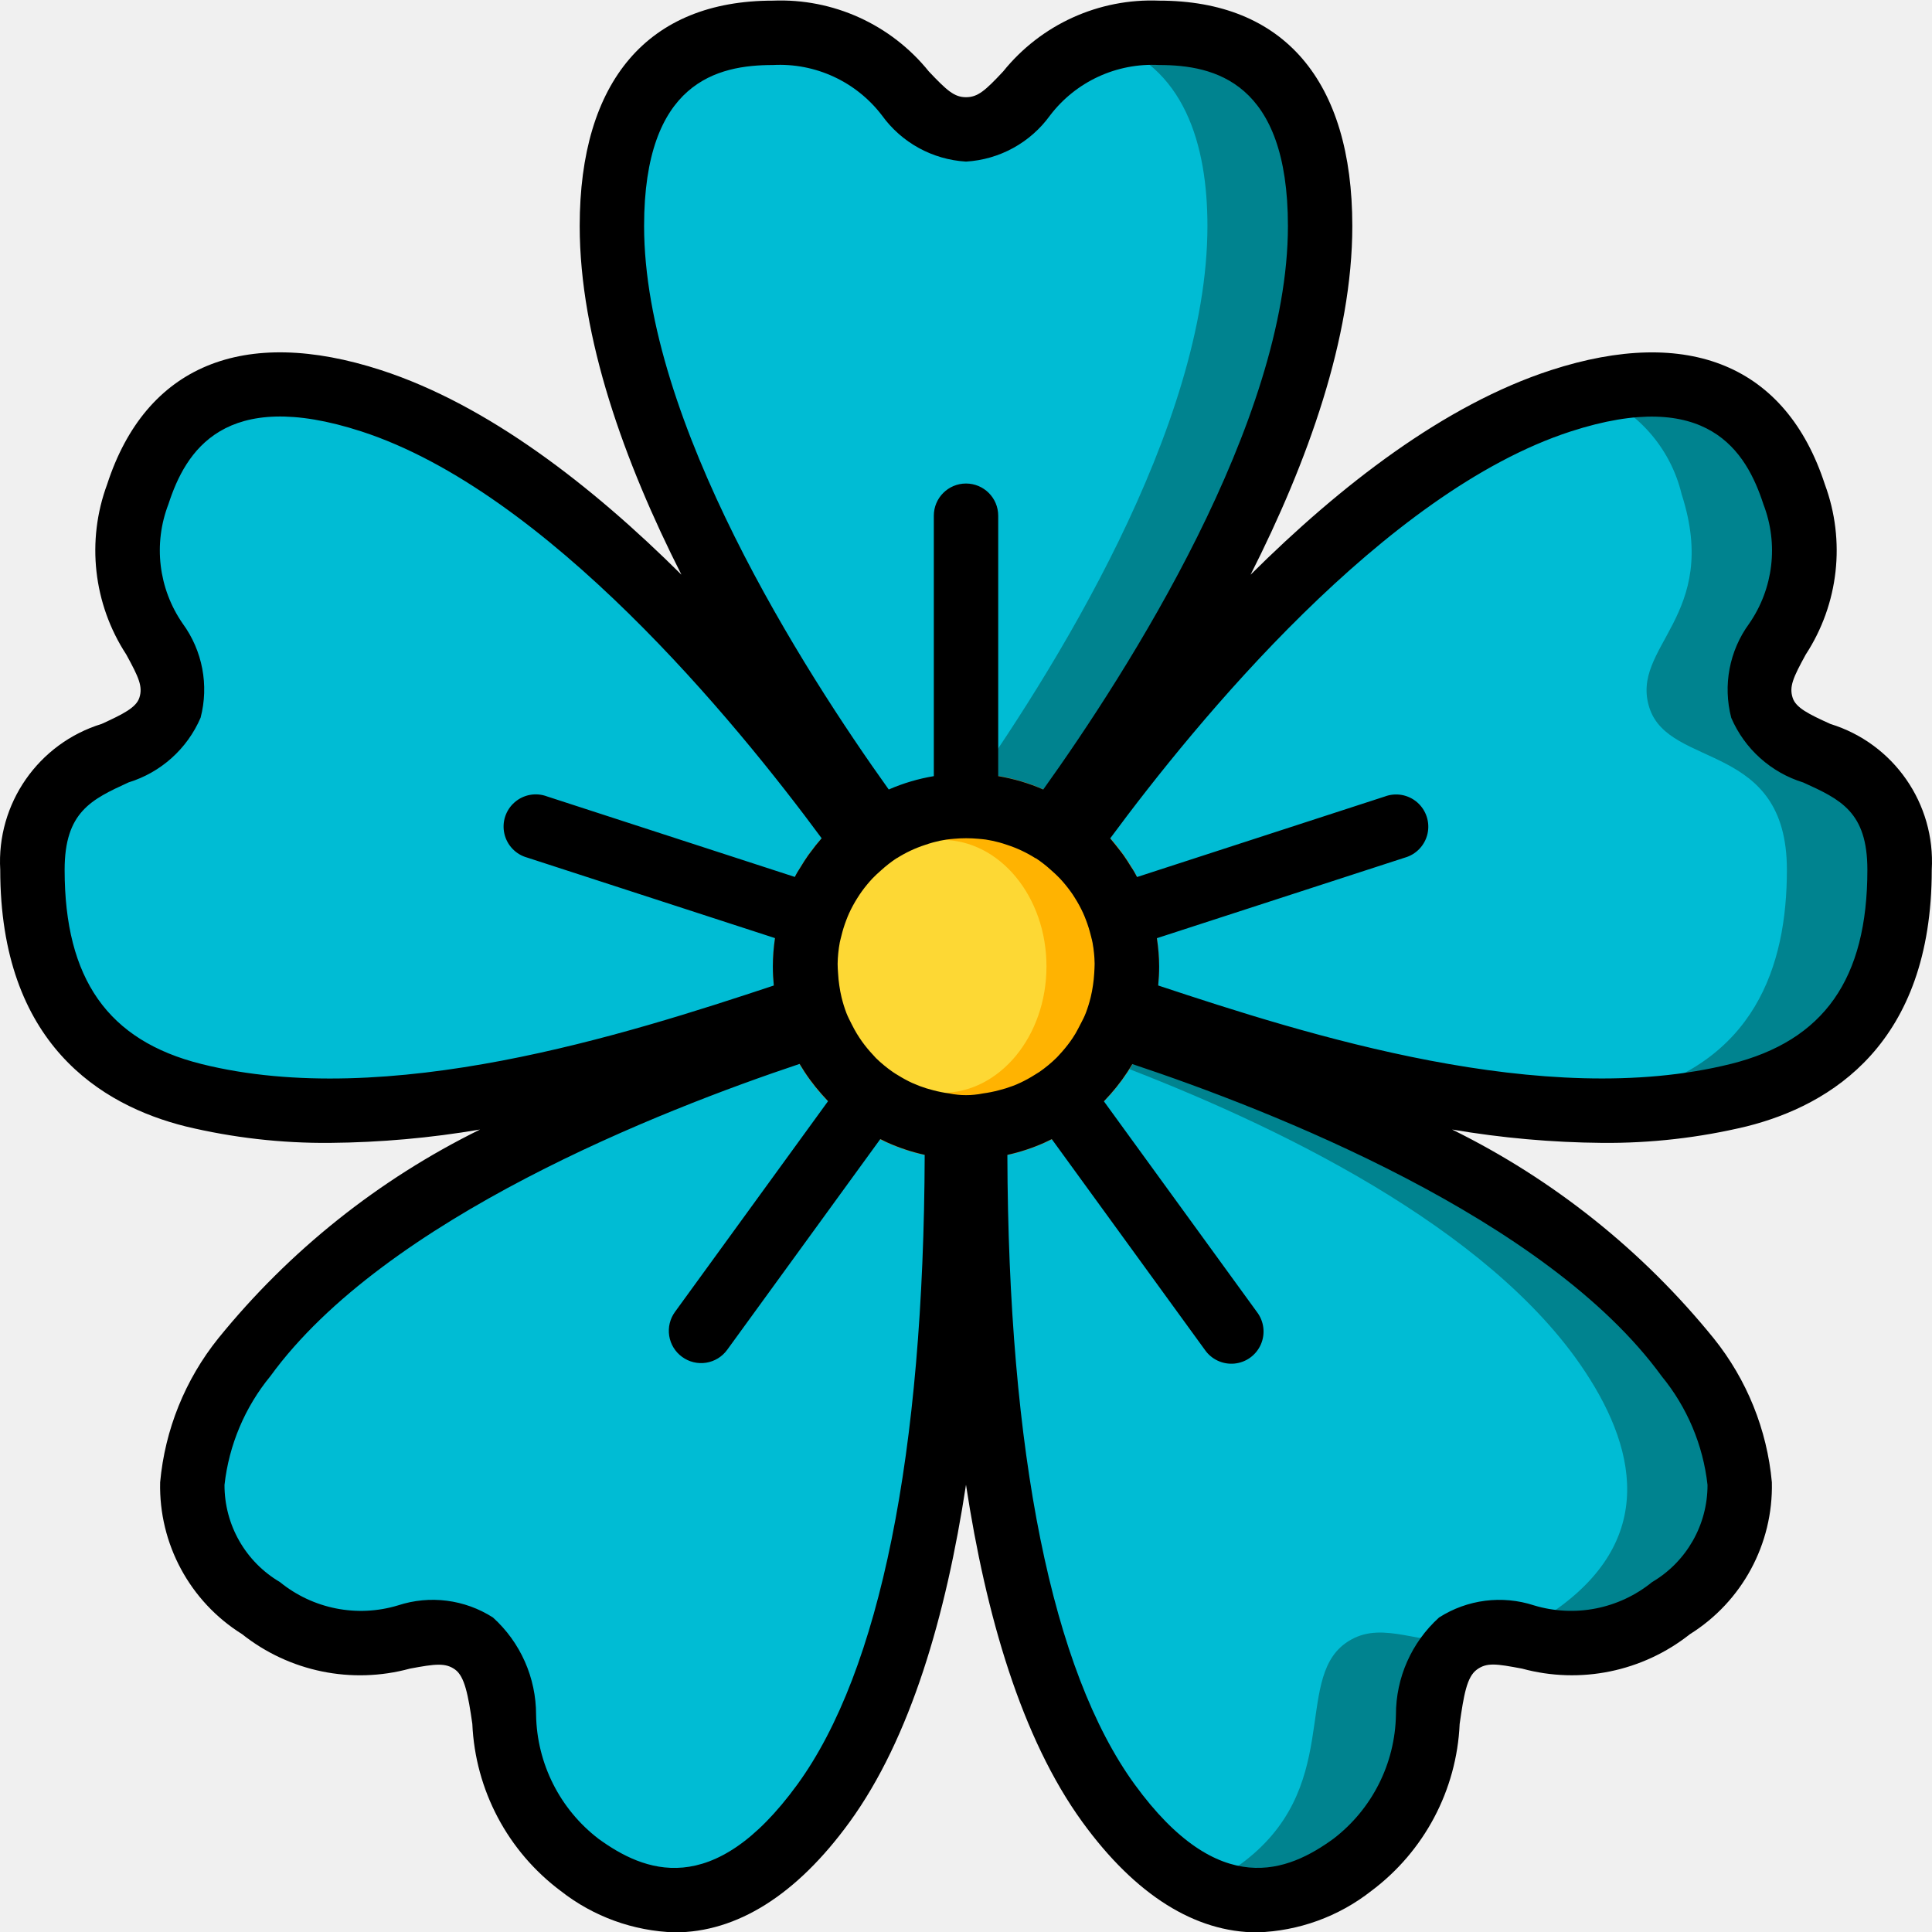
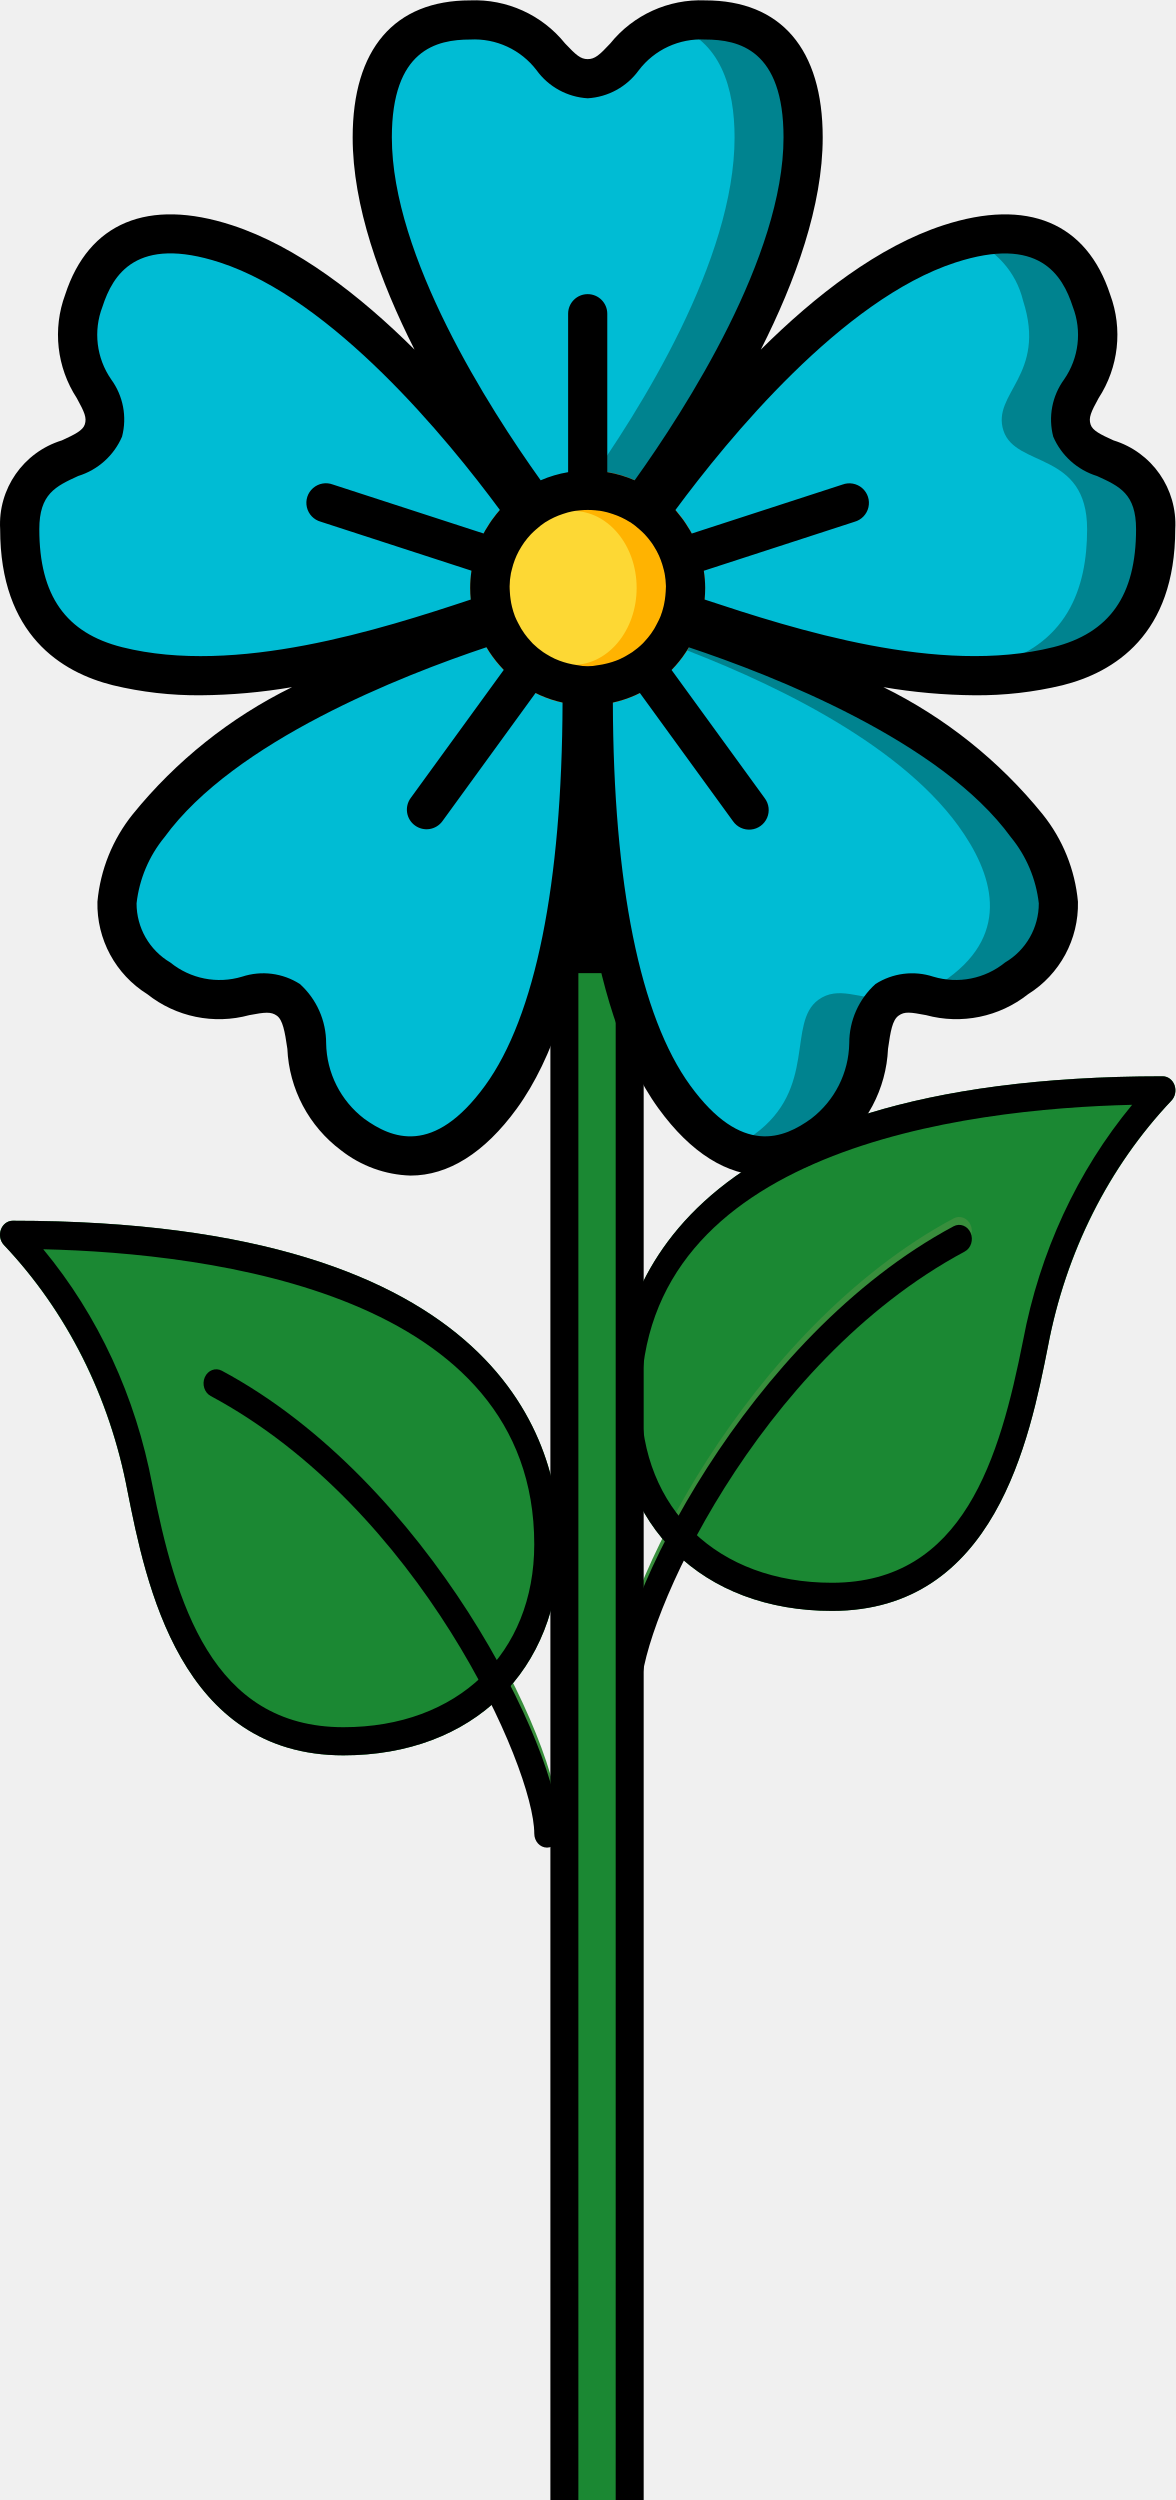
- <svg xmlns="http://www.w3.org/2000/svg" height="70px" viewBox="0 0 512.126 512" width="70px">
-   <path d="m228.16 213.523c4.438.18 8.816 1.07 12.969 2.645-2.824 1.105-5.539 2.48-8.105 4.098-1.535-2.133-3.156-4.352-4.863-6.742zm0 0" fill="#00838f" />
-   <path d="m36.527 130.938c-10.547 32.426 13.805 40.371 8.531 56.609-5.273 16.238-36.461 8.824-36.461 42.957 0 25.602 8.531 51.199 42.664 59.734 55.023 13.754 124.59-10.395 163.609-23.312-4.34-16.125 1.238-33.293 14.227-43.785-23.953-33.375-76.75-99.43-130.688-116.957-24.348-7.945-51.328-7.707-61.883 24.754zm0 0" fill="#00bcd4" />
-   <path d="m503.531 230.504c0 25.602-8.535 51.199-42.668 59.734-16.945 3.879-34.398 5.062-51.711 3.5-41.898-3.16-84.48-17.75-111.875-26.797 2.062-7.918 1.855-16.258-.594-24.062-2.555-7.75-7.297-14.598-13.656-19.715 23.98-33.363 76.715-99.496 130.73-116.992 2.648-.852 5.293-1.621 7.938-2.215 22.016-5.293 44.457-1.965 53.93 26.965 10.496 32.512-13.824 40.359-8.531 56.66 5.289 16.297 36.438 8.789 36.438 42.922zm0 0" fill="#00838f" />
-   <path d="m442.941 426.172c-18.688 13.656-31.656 8.535-42.324 6.914h-.086c-4.699-1.184-9.68-.348-13.738 2.305-.129.02-.246.078-.34.168-13.824 10.07-.344 38.656-27.988 58.711-11.02 9.594-26.617 11.895-39.938 5.887-9.938-5.23-18.41-12.855-24.66-22.184-33.367-45.91-35.586-138.242-35.328-179.371 8.141-.434 15.988-3.188 22.613-7.938 3.898-2.898 7.301-6.418 10.066-10.41 1.809-2.734 3.324-5.652 4.523-8.703 39.168 12.457 118.273 42.238 151.637 88.148 15.02 20.734 23.211 46.422-4.438 66.473zm0 0" fill="#00838f" />
-   <path d="m153.664 494.285c-27.613-20.059-14.199-48.637-28.008-58.691-13.805-10.051-28.859 10.684-56.473-9.387-27.613-20.07-19.473-45.789-4.422-66.5 33.332-45.883 112.48-75.691 151.621-88.148 5.965 15.594 20.566 26.203 37.238 27.059.242 41.113-2.012 133.445-35.344 179.355-15.051 20.684-37 36.375-64.613 16.312zm0 0" fill="#00bcd4" />
-   <path d="m307.262 8.637c-5.051-.074-10.086.617-14.934 2.051-19.711 6.059-22.184 23.551-36.266 23.551-5.969-.441-11.438-3.504-14.934-8.363-8.555-11.312-22.09-17.746-36.266-17.238-5.055-.078-10.09.613-14.934 2.051-21.762 6.398-27.734 27.816-27.734 49.148 0 53.164 40.789 118.445 65.965 153.688 4.438.18 8.816 1.07 12.969 2.645 4.152-1.574 8.535-2.465 12.973-2.645.652-.07 1.305-.102 1.961-.086 8.176.012 16.18 2.383 23.039 6.828 24.32-33.109 70.828-103.68 70.828-160.43 0-25.598-8.535-51.199-42.668-51.199zm0 0" fill="#00838f" />
-   <g fill="#00bcd4">
-     <path d="m254.102 213.523c-1.707 2.391-3.328 4.609-4.863 6.742-2.57-1.617-5.285-2.992-8.109-4.098 4.152-1.574 8.535-2.465 12.973-2.645zm0 0" />
-     <path d="m473.664 230.504c0 25.602-8.535 51.199-42.668 59.734-7.168 1.781-14.477 2.949-21.844 3.5-41.898-3.16-84.48-17.75-111.875-26.797 2.062-7.918 1.855-16.258-.594-24.062-2.555-7.75-7.297-14.598-13.656-19.715 23.98-33.363 76.715-99.496 130.73-116.992 2.648-.852 5.293-1.621 7.938-2.215 12.031 4.391 21.066 14.512 24.062 26.965 10.496 32.512-13.824 40.359-8.531 56.66 5.289 16.297 36.438 8.789 36.438 42.922zm0 0" />
-     <path d="m413.078 426.172c-3.836 2.84-8.023 5.164-12.461 6.914h-.086c-4.398 1.609-9.055 2.391-13.738 2.305-12.457-.258-21.59-6.059-30.207.168-13.824 10.07-.34 38.656-27.988 58.711-3.148 2.305-6.52 4.277-10.07 5.887-9.938-5.23-18.41-12.855-24.66-22.184-33.367-45.91-35.586-138.242-35.328-179.371 8.141-.434 15.988-3.188 22.613-7.938 3.898-2.898 7.301-6.418 10.066-10.41 41.559 15.359 99.074 42.07 126.297 79.445 15.016 20.734 23.207 46.422-4.438 66.473zm0 0" />
+ <svg xmlns="http://www.w3.org/2000/svg" width="63" height="134" viewBox="0 0 63 134" fill="none">
+   <g clip-path="url(#clip0)">
+     <path d="M62.95 58.156C62.845 57.874 62.596 57.69 62.32 57.69C35.865 57.69 33.002 69.819 33.002 75.033C33.002 81.799 37.66 86.344 44.593 86.344C53.349 86.344 55.183 77.13 56.167 72.179C57.125 67.138 59.437 62.537 62.801 58.977C62.996 58.761 63.055 58.438 62.95 58.156Z" fill="#1B8833" />
+     <path d="M33.683 90.868C33.306 90.868 33.001 90.531 33.001 90.114C33.001 85.631 40.03 71.245 51.113 65.306C51.452 65.125 51.86 65.281 52.024 65.656C52.187 66.032 52.047 66.483 51.707 66.663C40.516 72.661 34.365 86.59 34.365 90.114C34.365 90.531 34.059 90.868 33.683 90.868Z" fill="#388E3C" />
+     <path d="M44.593 86.344C37.66 86.344 33.002 81.799 33.002 75.033C33.002 69.819 35.859 57.69 62.32 57.69C62.598 57.69 62.849 57.879 62.953 58.164C63.056 58.45 62.992 58.778 62.792 58.99C59.413 62.556 57.123 67.115 56.17 72.171C55.184 77.13 53.351 86.344 44.593 86.344ZM60.682 59.218C51.624 59.431 34.365 61.605 34.365 75.033C34.365 80.897 38.475 84.836 44.593 84.836C51.663 84.836 53.587 78.136 54.836 71.856C55.731 67.11 57.741 62.774 60.682 59.218Z" fill="black" />
+     <path d="M33.683 91.291C33.306 91.291 33.001 90.953 33.001 90.537C33.001 86.053 40.03 71.667 51.113 65.729C51.452 65.548 51.859 65.703 52.024 66.077C52.187 66.453 52.047 66.903 51.707 67.084C40.516 73.084 34.365 87.012 34.365 90.537C34.365 90.953 34.059 91.291 33.683 91.291Z" fill="black" />
  </g>
-   <path d="m307.262 256.105c0 28.277-22.922 51.199-51.199 51.199s-51.199-22.922-51.199-51.199c0-28.277 22.922-51.199 51.199-51.199s51.199 22.922 51.199 51.199zm0 0" fill="#ab9045" />
-   <path d="m290.195 256.105c0 18.852-15.281 34.133-34.133 34.133-2.148.02-4.293-.18-6.398-.598-16.113-3.055-27.777-17.137-27.777-33.535 0-16.402 11.664-30.48 27.777-33.535 2.105-.418 4.25-.621 6.398-.598 18.852 0 34.133 15.281 34.133 34.133zm0 0" fill="#ffb301" />
-   <path d="m277.395 256.105c0-18.523-12.414-33.535-27.73-33.535-15.316 0-27.734 15.012-27.734 33.535 0 18.52 12.418 33.535 27.734 33.535 15.316 0 27.73-15.016 27.73-33.535zm0 0" fill="#fdd834" />
-   <path d="m320.062 59.836c0 53.164-40.789 118.445-65.961 153.688-4.438.18-8.82 1.07-12.973 2.645-4.152-1.574-8.531-2.465-12.969-2.645-25.176-35.242-65.965-100.523-65.965-153.688 0-21.332 5.973-42.75 27.734-49.148 4.844-1.438 9.879-2.129 14.934-2.051 14.176-.508 27.711 5.926 36.266 17.238 3.496 4.859 8.965 7.922 14.934 8.363 14.082 0 16.555-17.492 36.266-23.551 21.762 6.398 27.734 27.816 27.734 49.148zm0 0" fill="#00bcd4" />
-   <path d="m485.176 191.832c-5.641-2.562-9.141-4.266-9.984-6.922-.965-2.953.117-5.367 3.473-11.484 8.734-13.395 10.609-30.133 5.051-45.125-10.238-31.387-36.02-42.121-72.625-30.234-28.223 9.176-55.785 30.551-79.594 54.215 15.156-29.953 26.969-62.781 26.969-92.445 0-38.52-18.188-59.73-51.203-59.73-15.98-.648-31.32 6.316-41.352 18.773-4.777 5.117-6.742 6.824-9.848 6.824s-5.066-1.773-9.848-6.824c-10.031-12.457-25.371-19.422-41.352-18.773-33.016 0-51.199 21.211-51.199 59.73 0 29.664 11.809 62.492 26.965 92.434-23.809-23.66-51.371-45.039-79.59-54.211-36.574-11.895-62.414-1.16-72.629 30.234-5.559 14.992-3.684 31.73 5.051 45.125 3.355 6.117 4.438 8.531 3.477 11.477-.855 2.617-4.344 4.344-9.984 6.93-16.797 5.168-27.895 21.137-26.891 38.68 0 46.082 26.719 62.406 49.137 68.012 12.543 3.016 25.41 4.484 38.312 4.367 13.32-.113 26.609-1.301 39.742-3.539-26.867 13.211-50.543 32.098-69.395 55.355-8.777 10.926-14.141 24.199-15.41 38.16-.375 16.312 7.883 31.613 21.727 40.254 12.523 9.945 29.031 13.34 44.465 9.137 6.828-1.289 9.465-1.578 12 .25 2.531 1.824 3.465 6.73 4.562 14.395.773 17.535 9.379 33.793 23.441 44.297 8.652 6.789 19.25 10.633 30.242 10.965 16.387 0 32.215-9.832 46.293-29.203 16.215-22.289 25.602-54.852 30.883-89.445 5.281 34.594 14.688 67.156 30.883 89.445 14.078 19.371 29.91 29.203 46.293 29.203 10.992-.332 21.59-4.176 30.242-10.965 14.062-10.504 22.668-26.762 23.441-44.297 1.102-7.68 1.902-12.461 4.566-14.395 2.66-1.938 5.16-1.531 11.996-.25 15.434 4.191 31.938.801 44.469-9.129 13.84-8.645 22.098-23.945 21.727-40.262-1.273-13.961-6.633-27.234-15.414-38.16-18.84-23.25-42.5-42.137-69.348-55.355 13.129 2.238 26.418 3.426 39.738 3.539 12.902.117 25.77-1.352 38.316-4.367 22.371-5.605 49.09-21.93 49.09-68.012 1.004-17.543-10.094-33.504-26.887-38.672zm-214.75 95.129c-.676.309-1.34.621-2.023.852-1.18.445-2.379.816-3.602 1.121-1.402.375-2.828.66-4.266.852-2.941.602-5.969.602-8.91 0-1.438-.195-2.863-.48-4.266-.852-1.211-.305-2.398-.676-3.566-1.109-.699-.273-1.383-.59-2.066-.855-1.277-.598-2.516-1.273-3.711-2.023-.453-.281-.914-.535-1.348-.852-1.602-1.109-3.105-2.352-4.5-3.711-.297-.301-.543-.633-.852-.941-.996-1.062-1.922-2.188-2.773-3.367-.512-.711-.988-1.445-1.449-2.195s-.93-1.656-1.359-2.5c-.426-.844-.973-1.887-1.363-2.883-.52-1.367-.953-2.77-1.297-4.191-.266-1.051-.438-2.098-.598-3.156-.164-1.059-.266-2.133-.324-3.219-.051-.852-.129-1.707-.121-2.508.035-1.902.227-3.801.574-5.676.109-.562.281-1.109.418-1.707.34-1.43.777-2.832 1.305-4.207.23-.598.461-1.191.727-1.773.641-1.406 1.379-2.766 2.207-4.07.375-.598.762-1.188 1.18-1.766.883-1.223 1.844-2.387 2.875-3.484.684-.715 1.434-1.391 2.184-2.055 1.301-1.188 2.688-2.273 4.148-3.25h.059c2.371-1.504 4.918-2.699 7.586-3.559.676-.23 1.348-.453 2.051-.641 1.156-.312 2.328-.566 3.516-.75.664-.105 1.348-.137 2.02-.207 2.141-.195 4.297-.195 6.434 0 .676.07 1.359.102 2.023.207 1.184.184 2.359.438 3.516.75.699.188 1.375.41 2.051.641 2.668.859 5.215 2.055 7.586 3.559h.102c1.449.965 2.82 2.043 4.105 3.223.75.668 1.5 1.34 2.184 2.059 1.023 1.09 1.977 2.246 2.859 3.457.426.586.852 1.203 1.211 1.816.82 1.289 1.551 2.637 2.184 4.027.273.598.504 1.203.742 1.816.52 1.359.953 2.75 1.297 4.164.137.574.309 1.129.418 1.707.348 1.871.539 3.766.574 5.668 0 .852-.07 1.664-.113 2.5-.059 1.094-.172 2.168-.332 3.234-.164 1.066-.332 2.098-.598 3.148-.344 1.422-.777 2.82-1.297 4.191-.391.996-.852 1.926-1.367 2.875-.512.945-.852 1.707-1.363 2.559-.512.855-.93 1.477-1.434 2.184-.867 1.195-1.809 2.336-2.816 3.414-.273.281-.512.605-.793.855-1.406 1.379-2.926 2.633-4.547 3.754-.395.273-.855.504-1.223.758-1.238.789-2.527 1.496-3.855 2.117zm-65.562-269.789c11.266-.609 22.102 4.402 28.938 13.379 5.207 7.211 13.383 11.695 22.262 12.219 8.879-.523 17.055-5.008 22.266-12.219 6.832-8.977 17.668-13.988 28.934-13.379 14.652 0 34.133 4.43 34.133 42.664 0 51.773-42.34 117.906-64.852 149.379-3.82-1.668-7.836-2.855-11.945-3.543v-69.035c0-4.711-3.82-8.531-8.535-8.531-4.711 0-8.531 3.82-8.531 8.531v69.035c-4.113.688-8.125 1.875-11.949 3.543-22.512-31.473-64.852-97.605-64.852-149.379 0-38.234 19.48-42.664 34.133-42.664zm-151.535 264.789c-24.695-6.172-36.199-22.52-36.199-51.457 0-15.359 7.109-18.652 16.941-23.168 8.578-2.641 15.562-8.914 19.105-17.16 2.242-8.605.5-17.762-4.746-24.941-6.43-9.273-7.844-21.133-3.781-31.66 4.523-13.953 14.754-31.094 51.125-19.285 49.246 16 99.07 76.738 122.027 107.852l-.223.266c-.906 1.031-1.758 2.098-2.559 3.207-.258.336-.516.66-.754 1-.707 1-1.363 2.031-1.996 3.082-.273.449-.57.895-.852 1.363s-.496.855-.727 1.332l-65.648-21.332c-2.941-1.117-6.258-.523-8.629 1.547-2.375 2.066-3.414 5.273-2.711 8.34.703 3.066 3.039 5.5 6.078 6.324l65.652 21.336c-.371 2.48-.562 4.988-.57 7.5 0 1.707.094 3.414.254 5.066-39.293 13.031-102.312 33.152-151.789 20.789zm158.055 190.969c-22.492 30.922-40.848 23.039-52.703 14.453-10.262-7.855-16.371-19.973-16.578-32.895.012-9.828-4.141-19.199-11.426-25.789-7.492-4.805-16.746-5.984-25.199-3.207-10.805 3.262-22.527.941-31.277-6.188-9.129-5.363-14.723-15.172-14.691-25.762 1.18-10.582 5.402-20.59 12.16-28.816 30.43-41.883 103.594-70.504 140.285-82.773 1.688 2.859 3.648 5.547 5.855 8.027l.777.855c.305.324.598.672.91.996l-40.566 55.844c-1.34 1.832-1.891 4.125-1.539 6.363.355 2.242 1.586 4.254 3.426 5.582 1.832 1.34 4.121 1.895 6.363 1.539 2.242-.352 4.254-1.586 5.582-3.422l40.586-55.859.715.348c.445.215.855.445 1.332.641 3.125 1.387 6.383 2.457 9.719 3.191-.246 79.18-11.867 136.773-33.73 166.871zm229.078-108.203c6.754 8.227 10.977 18.234 12.16 28.816.027 10.59-5.566 20.398-14.695 25.77-8.754 7.117-20.469 9.434-31.273 6.18-8.457-2.77-17.707-1.59-25.199 3.207-7.289 6.59-11.441 15.961-11.426 25.789-.219 12.914-6.324 25.02-16.582 32.871-11.852 8.609-30.215 16.477-52.703-14.457-21.859-30.098-33.484-87.688-33.715-166.836 3.332-.734 6.582-1.801 9.703-3.184.477-.211.938-.449 1.41-.672l.656-.324 40.582 55.859c1.762 2.547 4.766 3.941 7.852 3.641 3.082-.301 5.758-2.246 6.996-5.09 1.234-2.84.836-6.125-1.047-8.586l-40.566-55.844c.312-.316.594-.664.902-.988l.793-.855c2.203-2.48 4.16-5.172 5.848-8.027 36.711 12.227 109.875 40.848 140.305 82.73zm18.336-82.773c-49.492 12.355-112.492-7.766-151.789-20.789.16-1.707.254-3.363.254-5.066-.02-2.504-.219-4.996-.605-7.469l65.656-21.332c3.035-.828 5.371-3.258 6.078-6.324.703-3.066-.34-6.273-2.711-8.344-2.371-2.066-5.688-2.66-8.633-1.547l-65.645 21.332c-.23-.449-.48-.895-.727-1.336-.246-.445-.547-.898-.855-1.352-.637-1.047-1.297-2.09-2.004-3.086-.238-.344-.496-.668-.75-1-.855-1.109-1.707-2.176-2.562-3.207l-.219-.266c22.98-31.113 72.805-91.852 122.027-107.852 36.359-11.812 46.59 5.332 51.121 19.285 4.066 10.527 2.648 22.383-3.781 31.656-5.246 7.184-6.988 16.344-4.742 24.953 3.543 8.242 10.527 14.512 19.105 17.152 9.871 4.488 16.98 7.781 16.98 23.141 0 28.938-11.504 45.285-36.199 51.457zm0 0" />
+   <path d="M29.319 98.61C29.695 98.61 30.001 98.272 30.001 97.856C30.001 93.372 22.971 78.987 11.889 73.048C11.55 72.867 11.142 73.022 10.978 73.398C10.815 73.773 10.955 74.224 11.294 74.405C22.486 80.403 28.637 94.332 28.637 97.856C28.637 98.272 28.943 98.61 29.319 98.61Z" fill="#388E3C" />
+   <path d="M0.052 65.898C0.157 65.616 0.406 65.432 0.682 65.432C27.136 65.432 30 77.56 30 82.775C30 89.54 25.342 94.086 18.409 94.086C9.653 94.086 7.819 84.871 6.834 79.92C5.877 74.88 3.564 70.279 0.2 66.718C0.005 66.503 -0.053 66.18 0.052 65.898Z" fill="#1B8833" />
+   <path d="M18.409 94.086C25.342 94.086 30 89.54 30 82.775C30 77.56 27.143 65.432 0.682 65.432C0.404 65.432 0.153 65.62 0.049 65.905C-0.055 66.192 0.009 66.519 0.21 66.732C3.589 70.297 5.879 74.856 6.832 79.913C7.818 84.871 9.65 94.086 18.409 94.086ZM2.319 66.96C11.378 67.172 28.636 69.347 28.636 82.775C28.636 88.638 24.526 92.578 18.409 92.578C11.339 92.578 9.414 85.877 8.165 79.597C7.271 74.852 5.261 70.516 2.319 66.96Z" fill="black" />
+   <path d="M29.319 99.032C29.695 99.032 30.001 98.695 30.001 98.278C30.001 93.795 22.971 79.409 11.889 73.47C11.55 73.289 11.143 73.445 10.978 73.819C10.815 74.194 10.955 74.645 11.294 74.826C22.486 80.825 28.637 94.754 28.637 98.278C28.637 98.695 28.943 99.032 29.319 99.032Z" fill="black" />
+   <path d="M32.001 47.737L32.001 134" stroke="black" stroke-width="5" />
+   <line x1="32.001" y1="134" x2="32.001" y2="52.161" stroke="#1B8833" stroke-width="2" />
+   <g clip-path="url(#clip1)">
+     <path d="M28.067 26.275C28.613 26.297 29.152 26.406 29.663 26.6C29.315 26.736 28.982 26.905 28.666 27.104C28.477 26.842 28.277 26.569 28.067 26.275Z" fill="#00838F" />
+     <path d="M4.493 16.115C3.196 20.104 6.192 21.081 5.543 23.079C4.894 25.077 1.058 24.165 1.058 28.364C1.058 31.513 2.107 34.662 6.306 35.712C13.075 37.404 21.633 34.433 26.433 32.844C25.899 30.86 26.585 28.748 28.183 27.458C25.236 23.352 18.741 15.226 12.106 13.07C9.111 12.093 5.792 12.122 4.493 16.115V16.115Z" fill="#00BCD4" />
+     <path d="M61.943 28.364C61.943 31.513 60.893 34.662 56.694 35.712C54.609 36.189 52.462 36.335 50.333 36.142C45.178 35.754 39.94 33.959 36.57 32.846C36.824 31.872 36.798 30.846 36.497 29.886C36.183 28.933 35.599 28.09 34.817 27.461C37.767 23.356 44.254 15.221 50.899 13.069C51.225 12.964 51.55 12.869 51.876 12.796C54.584 12.145 57.344 12.555 58.51 16.113C59.801 20.113 56.809 21.078 57.46 23.084C58.111 25.088 61.943 24.165 61.943 28.364V28.364Z" fill="#00838F" />
+     <path d="M54.489 52.434C52.19 54.114 50.595 53.484 49.283 53.285H49.272C48.694 53.139 48.081 53.242 47.582 53.568C47.566 53.57 47.552 53.578 47.54 53.589C45.84 54.828 47.498 58.344 44.097 60.811C42.742 61.991 40.823 62.274 39.184 61.535C37.962 60.892 36.919 59.954 36.151 58.806C32.046 53.159 31.773 41.8 31.805 36.741C32.806 36.687 33.771 36.349 34.586 35.764C35.066 35.408 35.484 34.975 35.825 34.484C36.047 34.147 36.234 33.788 36.381 33.413C41.2 34.945 50.931 38.609 55.035 44.257C56.883 46.807 57.89 49.967 54.489 52.434V52.434Z" fill="#00838F" />
+     <path d="M18.903 60.813C15.506 58.346 17.157 54.83 15.458 53.593C13.76 52.357 11.908 54.907 8.511 52.438C5.114 49.969 6.115 46.806 7.967 44.258C12.067 38.613 21.804 34.946 26.619 33.414C27.352 35.332 29.149 36.637 31.2 36.743C31.229 41.8 30.952 53.159 26.852 58.806C25 61.351 22.3 63.281 18.903 60.813V60.813Z" fill="#00BCD4" />
+     <path d="M37.798 1.07C37.177 1.061 36.558 1.146 35.961 1.322C33.536 2.068 33.232 4.22 31.5 4.22C30.766 4.165 30.093 3.789 29.663 3.191C28.61 1.799 26.945 1.008 25.202 1.07C24.58 1.061 23.96 1.146 23.364 1.322C20.688 2.11 19.953 4.744 19.953 7.369C19.953 13.909 24.971 21.939 28.067 26.275C28.613 26.297 29.152 26.406 29.663 26.6C30.174 26.406 30.713 26.297 31.259 26.275C31.339 26.266 31.419 26.262 31.5 26.264C32.506 26.265 33.49 26.557 34.334 27.104C37.326 23.031 43.047 14.35 43.047 7.369C43.047 4.22 41.997 1.07 37.798 1.07V1.07Z" fill="#00838F" />
+     <path d="M31.259 26.275C31.049 26.569 30.849 26.842 30.66 27.104C30.344 26.905 30.01 26.736 29.663 26.6C30.174 26.406 30.713 26.297 31.259 26.275Z" fill="#00BCD4" />
+     <path d="M58.269 28.364C58.269 31.513 57.219 34.662 53.02 35.712C52.138 35.931 51.239 36.075 50.333 36.142C45.178 35.754 39.94 33.959 36.57 32.846C36.824 31.872 36.798 30.846 36.497 29.886C36.183 28.933 35.599 28.09 34.817 27.461C37.767 23.356 44.254 15.221 50.899 13.069C51.225 12.964 51.55 12.869 51.876 12.796C53.356 13.336 54.467 14.581 54.836 16.113C56.127 20.113 53.135 21.078 53.786 23.083C54.437 25.088 58.269 24.165 58.269 28.364V28.364Z" fill="#00BCD4" />
+     <path d="M50.816 52.434C50.344 52.783 49.828 53.069 49.283 53.285H49.272C48.731 53.483 48.158 53.579 47.582 53.568C46.05 53.536 44.926 52.823 43.866 53.589C42.165 54.828 43.824 58.344 40.423 60.811C40.036 61.095 39.621 61.337 39.184 61.535C37.962 60.892 36.919 59.954 36.151 58.806C32.046 53.159 31.773 41.8 31.805 36.741C32.806 36.687 33.771 36.349 34.586 35.764C35.066 35.408 35.484 34.975 35.825 34.484C40.937 36.373 48.013 39.659 51.361 44.257C53.209 46.807 54.216 49.967 50.816 52.434Z" fill="#00BCD4" />
+     <path d="M37.798 31.513C37.798 34.992 34.978 37.811 31.5 37.811C28.021 37.811 25.202 34.992 25.202 31.513C25.202 28.034 28.021 25.215 31.5 25.215C34.978 25.215 37.798 28.034 37.798 31.513V31.513Z" fill="#AB9045" />
+     <path d="M35.699 31.513C35.699 33.832 33.819 35.712 31.5 35.712C31.236 35.714 30.972 35.69 30.713 35.638C28.731 35.263 27.296 33.53 27.296 31.513C27.296 29.495 28.731 27.763 30.713 27.388C30.972 27.336 31.236 27.311 31.5 27.314C33.819 27.314 35.699 29.194 35.699 31.513V31.513Z" fill="#FFB301" />
+     <path d="M34.124 31.513C34.124 29.234 32.597 27.388 30.713 27.388C28.829 27.388 27.301 29.234 27.301 31.513C27.301 33.791 28.829 35.638 30.713 35.638C32.597 35.638 34.124 33.791 34.124 31.513V31.513Z" fill="#FDD834" />
+     <path d="M39.373 7.369C39.373 13.909 34.355 21.939 31.259 26.275C30.713 26.297 30.174 26.406 29.663 26.6C29.152 26.406 28.613 26.297 28.067 26.275C24.971 21.939 19.953 13.909 19.953 7.369C19.953 4.744 20.688 2.11 23.364 1.322C23.96 1.146 24.58 1.061 25.202 1.07C26.945 1.008 28.61 1.799 29.663 3.191C30.093 3.789 30.766 4.165 31.5 4.22C33.232 4.22 33.536 2.068 35.961 1.322C38.638 2.11 39.373 4.744 39.373 7.369Z" fill="#00BCD4" />
+     <path d="M59.685 23.605C58.991 23.29 58.56 23.081 58.456 22.754C58.338 22.391 58.471 22.094 58.884 21.341C59.958 19.694 60.189 17.634 59.505 15.79C58.245 11.929 55.074 10.608 50.571 12.071C47.099 13.2 43.708 15.829 40.779 18.74C42.644 15.055 44.097 11.017 44.097 7.368C44.097 2.629 41.86 0.02 37.798 0.02C35.832 -0.06 33.945 0.797 32.711 2.329C32.124 2.959 31.882 3.169 31.5 3.169C31.118 3.169 30.877 2.951 30.288 2.329C29.055 0.797 27.167 -0.06 25.202 0.02C21.14 0.02 18.903 2.629 18.903 7.368C18.903 11.017 20.356 15.055 22.22 18.739C19.291 15.828 15.901 13.198 12.43 12.07C7.93 10.607 4.752 11.927 3.495 15.789C2.811 17.634 3.042 19.692 4.116 21.34C4.529 22.093 4.662 22.39 4.544 22.752C4.439 23.074 4.01 23.287 3.316 23.605C1.249 24.24 -0.116 26.205 0.008 28.363C0.008 34.032 3.295 36.04 6.052 36.729C7.595 37.1 9.178 37.281 10.765 37.267C12.404 37.253 14.039 37.107 15.654 36.831C12.349 38.456 9.437 40.78 7.118 43.641C6.038 44.985 5.378 46.618 5.222 48.335C5.176 50.342 6.192 52.224 7.895 53.287C9.435 54.511 11.466 54.928 13.365 54.411C14.205 54.252 14.529 54.217 14.841 54.442C15.152 54.666 15.267 55.27 15.402 56.213C15.497 58.37 16.556 60.37 18.286 61.662C19.35 62.497 20.654 62.97 22.006 63.011C24.022 63.011 25.969 61.801 27.701 59.418C29.695 56.676 30.85 52.671 31.5 48.415C32.15 52.671 33.307 56.676 35.299 59.418C37.031 61.801 38.978 63.011 40.994 63.011C42.346 62.97 43.65 62.497 44.714 61.662C46.444 60.37 47.503 58.37 47.598 56.213C47.733 55.268 47.832 54.68 48.16 54.442C48.487 54.203 48.794 54.254 49.635 54.411C51.534 54.927 53.564 54.51 55.106 53.288C56.808 52.225 57.824 50.342 57.778 48.335C57.622 46.618 56.962 44.985 55.882 43.641C53.565 40.781 50.654 38.457 47.351 36.831C48.966 37.107 50.601 37.253 52.24 37.267C53.827 37.281 55.41 37.1 56.953 36.729C59.705 36.04 62.992 34.032 62.992 28.363C63.116 26.205 61.751 24.241 59.685 23.605V23.605ZM33.267 35.308C33.184 35.346 33.102 35.384 33.018 35.413C32.873 35.468 32.725 35.513 32.575 35.551C32.402 35.597 32.227 35.632 32.05 35.655C31.688 35.729 31.316 35.729 30.954 35.655C30.777 35.631 30.602 35.596 30.429 35.551C30.28 35.513 30.134 35.468 29.991 35.414C29.905 35.38 29.82 35.342 29.736 35.309C29.579 35.235 29.427 35.152 29.28 35.06C29.224 35.025 29.167 34.994 29.114 34.955C28.917 34.819 28.732 34.666 28.561 34.499C28.524 34.462 28.494 34.421 28.456 34.383C28.333 34.252 28.219 34.114 28.115 33.969C28.052 33.881 27.993 33.791 27.936 33.699C27.88 33.606 27.822 33.495 27.769 33.391C27.717 33.287 27.649 33.159 27.601 33.036C27.538 32.868 27.484 32.696 27.442 32.521C27.409 32.392 27.388 32.263 27.368 32.133C27.348 32.002 27.336 31.87 27.328 31.737C27.322 31.632 27.313 31.527 27.314 31.428C27.318 31.194 27.341 30.961 27.384 30.73C27.398 30.661 27.419 30.593 27.436 30.52C27.477 30.344 27.531 30.172 27.596 30.002C27.624 29.929 27.653 29.856 27.686 29.784C27.764 29.611 27.855 29.444 27.957 29.284C28.003 29.21 28.051 29.137 28.102 29.066C28.211 28.916 28.329 28.773 28.456 28.638C28.54 28.55 28.632 28.467 28.724 28.385C28.884 28.239 29.055 28.105 29.235 27.985H29.242C29.534 27.8 29.847 27.653 30.175 27.547C30.258 27.519 30.341 27.492 30.427 27.468C30.57 27.43 30.714 27.399 30.86 27.376C30.942 27.363 31.026 27.36 31.108 27.351C31.372 27.327 31.637 27.327 31.9 27.351C31.983 27.36 32.067 27.363 32.149 27.376C32.294 27.399 32.439 27.43 32.581 27.468C32.667 27.492 32.75 27.519 32.833 27.547C33.162 27.653 33.475 27.8 33.767 27.985H33.779C33.957 28.104 34.126 28.236 34.284 28.381C34.376 28.464 34.469 28.546 34.553 28.635C34.679 28.769 34.796 28.911 34.904 29.06C34.957 29.132 35.009 29.208 35.053 29.284C35.154 29.442 35.244 29.608 35.322 29.779C35.356 29.852 35.384 29.927 35.413 30.002C35.477 30.17 35.531 30.341 35.573 30.515C35.59 30.585 35.611 30.654 35.624 30.725C35.667 30.955 35.691 31.188 35.695 31.422C35.695 31.527 35.686 31.627 35.681 31.729C35.674 31.864 35.66 31.996 35.64 32.127C35.62 32.258 35.599 32.385 35.567 32.515C35.524 32.69 35.471 32.862 35.407 33.03C35.359 33.153 35.302 33.267 35.239 33.384C35.176 33.5 35.134 33.594 35.071 33.699C35.008 33.804 34.957 33.88 34.895 33.967C34.788 34.114 34.672 34.255 34.548 34.387C34.515 34.422 34.486 34.462 34.451 34.492C34.278 34.662 34.091 34.816 33.892 34.954C33.843 34.988 33.786 35.016 33.741 35.047C33.589 35.145 33.43 35.232 33.267 35.308V35.308ZM25.202 2.119C26.587 2.044 27.92 2.661 28.761 3.765C29.402 4.652 30.408 5.204 31.5 5.268C32.592 5.204 33.598 4.652 34.239 3.765C35.079 2.661 36.412 2.044 37.798 2.119C39.601 2.119 41.997 2.664 41.997 7.368C41.997 13.737 36.789 21.872 34.019 25.744C33.549 25.539 33.055 25.393 32.55 25.308V16.816C32.55 16.236 32.08 15.766 31.5 15.766C30.92 15.766 30.451 16.236 30.451 16.816V25.308C29.945 25.393 29.451 25.539 28.98 25.744C26.211 21.872 21.003 13.737 21.003 7.368C21.003 2.664 23.399 2.119 25.202 2.119V2.119ZM6.56 34.693C3.522 33.934 2.107 31.923 2.107 28.363C2.107 26.473 2.982 26.068 4.191 25.513C5.246 25.188 6.106 24.416 6.542 23.402C6.817 22.343 6.603 21.217 5.958 20.334C5.167 19.193 4.993 17.734 5.492 16.439C6.049 14.722 7.307 12.614 11.782 14.066C17.84 16.035 23.969 23.506 26.793 27.334L26.766 27.367C26.654 27.494 26.549 27.625 26.451 27.761C26.419 27.802 26.387 27.842 26.358 27.884C26.271 28.007 26.191 28.134 26.113 28.263C26.079 28.319 26.043 28.373 26.008 28.431C25.973 28.489 25.947 28.536 25.919 28.595L17.843 25.971C17.481 25.833 17.073 25.906 16.781 26.161C16.489 26.415 16.361 26.81 16.448 27.187C16.534 27.564 16.822 27.863 17.195 27.965L25.272 30.59C25.226 30.895 25.203 31.203 25.202 31.512C25.202 31.722 25.213 31.932 25.233 32.136C20.399 33.739 12.647 36.214 6.56 34.693V34.693ZM26.004 58.185C23.237 61.989 20.979 61.019 19.52 59.963C18.258 58.997 17.506 57.506 17.481 55.917C17.482 54.708 16.971 53.555 16.075 52.744C15.154 52.153 14.015 52.008 12.975 52.35C11.646 52.751 10.204 52.465 9.128 51.589C8.005 50.929 7.317 49.722 7.32 48.419C7.466 47.118 7.985 45.886 8.816 44.874C12.56 39.722 21.56 36.201 26.074 34.692C26.281 35.044 26.523 35.374 26.794 35.679L26.89 35.785C26.927 35.825 26.963 35.867 27.002 35.907L22.011 42.777C21.846 43.002 21.779 43.284 21.822 43.56C21.866 43.836 22.017 44.083 22.243 44.246C22.469 44.411 22.75 44.479 23.026 44.436C23.302 44.392 23.549 44.241 23.713 44.015L28.706 37.143L28.794 37.186C28.848 37.212 28.899 37.241 28.957 37.265C29.342 37.435 29.743 37.567 30.153 37.657C30.123 47.398 28.693 54.483 26.004 58.185V58.185ZM54.184 44.874C55.015 45.886 55.534 47.118 55.68 48.419C55.683 49.722 54.995 50.929 53.872 51.589C52.795 52.465 51.354 52.75 50.025 52.35C48.985 52.009 47.847 52.154 46.925 52.744C46.028 53.555 45.518 54.708 45.52 55.917C45.493 57.505 44.742 58.994 43.48 59.96C42.022 61.019 39.763 61.987 36.996 58.182C34.307 54.479 32.877 47.395 32.849 37.658C33.259 37.568 33.658 37.437 34.042 37.267C34.101 37.241 34.158 37.211 34.216 37.184L34.297 37.144L39.289 44.016C39.506 44.329 39.875 44.501 40.255 44.464C40.634 44.427 40.963 44.187 41.115 43.837C41.267 43.488 41.218 43.084 40.987 42.781L35.996 35.911C36.035 35.873 36.069 35.83 36.107 35.79L36.205 35.685C36.476 35.38 36.717 35.048 36.924 34.697C41.44 36.201 50.441 39.722 54.184 44.874V44.874ZM56.44 34.692C50.351 36.212 42.601 33.737 37.767 32.135C37.787 31.924 37.798 31.721 37.798 31.511C37.796 31.203 37.771 30.897 37.724 30.593L45.801 27.968C46.174 27.866 46.461 27.567 46.548 27.19C46.635 26.813 46.507 26.419 46.215 26.164C45.923 25.91 45.515 25.837 45.153 25.974L37.078 28.598C37.049 28.543 37.018 28.488 36.988 28.433C36.958 28.379 36.921 28.323 36.883 28.267C36.805 28.138 36.723 28.01 36.636 27.888C36.607 27.845 36.575 27.805 36.544 27.765C36.439 27.628 36.334 27.497 36.229 27.37L36.202 27.337C39.029 23.51 45.158 16.038 51.213 14.07C55.686 12.617 56.945 14.726 57.502 16.442C58.002 17.737 57.828 19.196 57.037 20.337C56.392 21.22 56.177 22.347 56.454 23.406C56.889 24.42 57.749 25.191 58.804 25.516C60.018 26.068 60.893 26.473 60.893 28.363C60.893 31.923 59.478 33.934 56.44 34.693V34.692Z" fill="black" />
+   </g>
+   <defs>
+     <clipPath id="clip0">
+       <rect width="30" height="33.178" fill="white" transform="translate(33.0009 57.6903)" />
+     </clipPath>
+     <clipPath id="clip1">
+       <rect width="63" height="63" fill="white" />
+     </clipPath>
+   </defs>
</svg>
